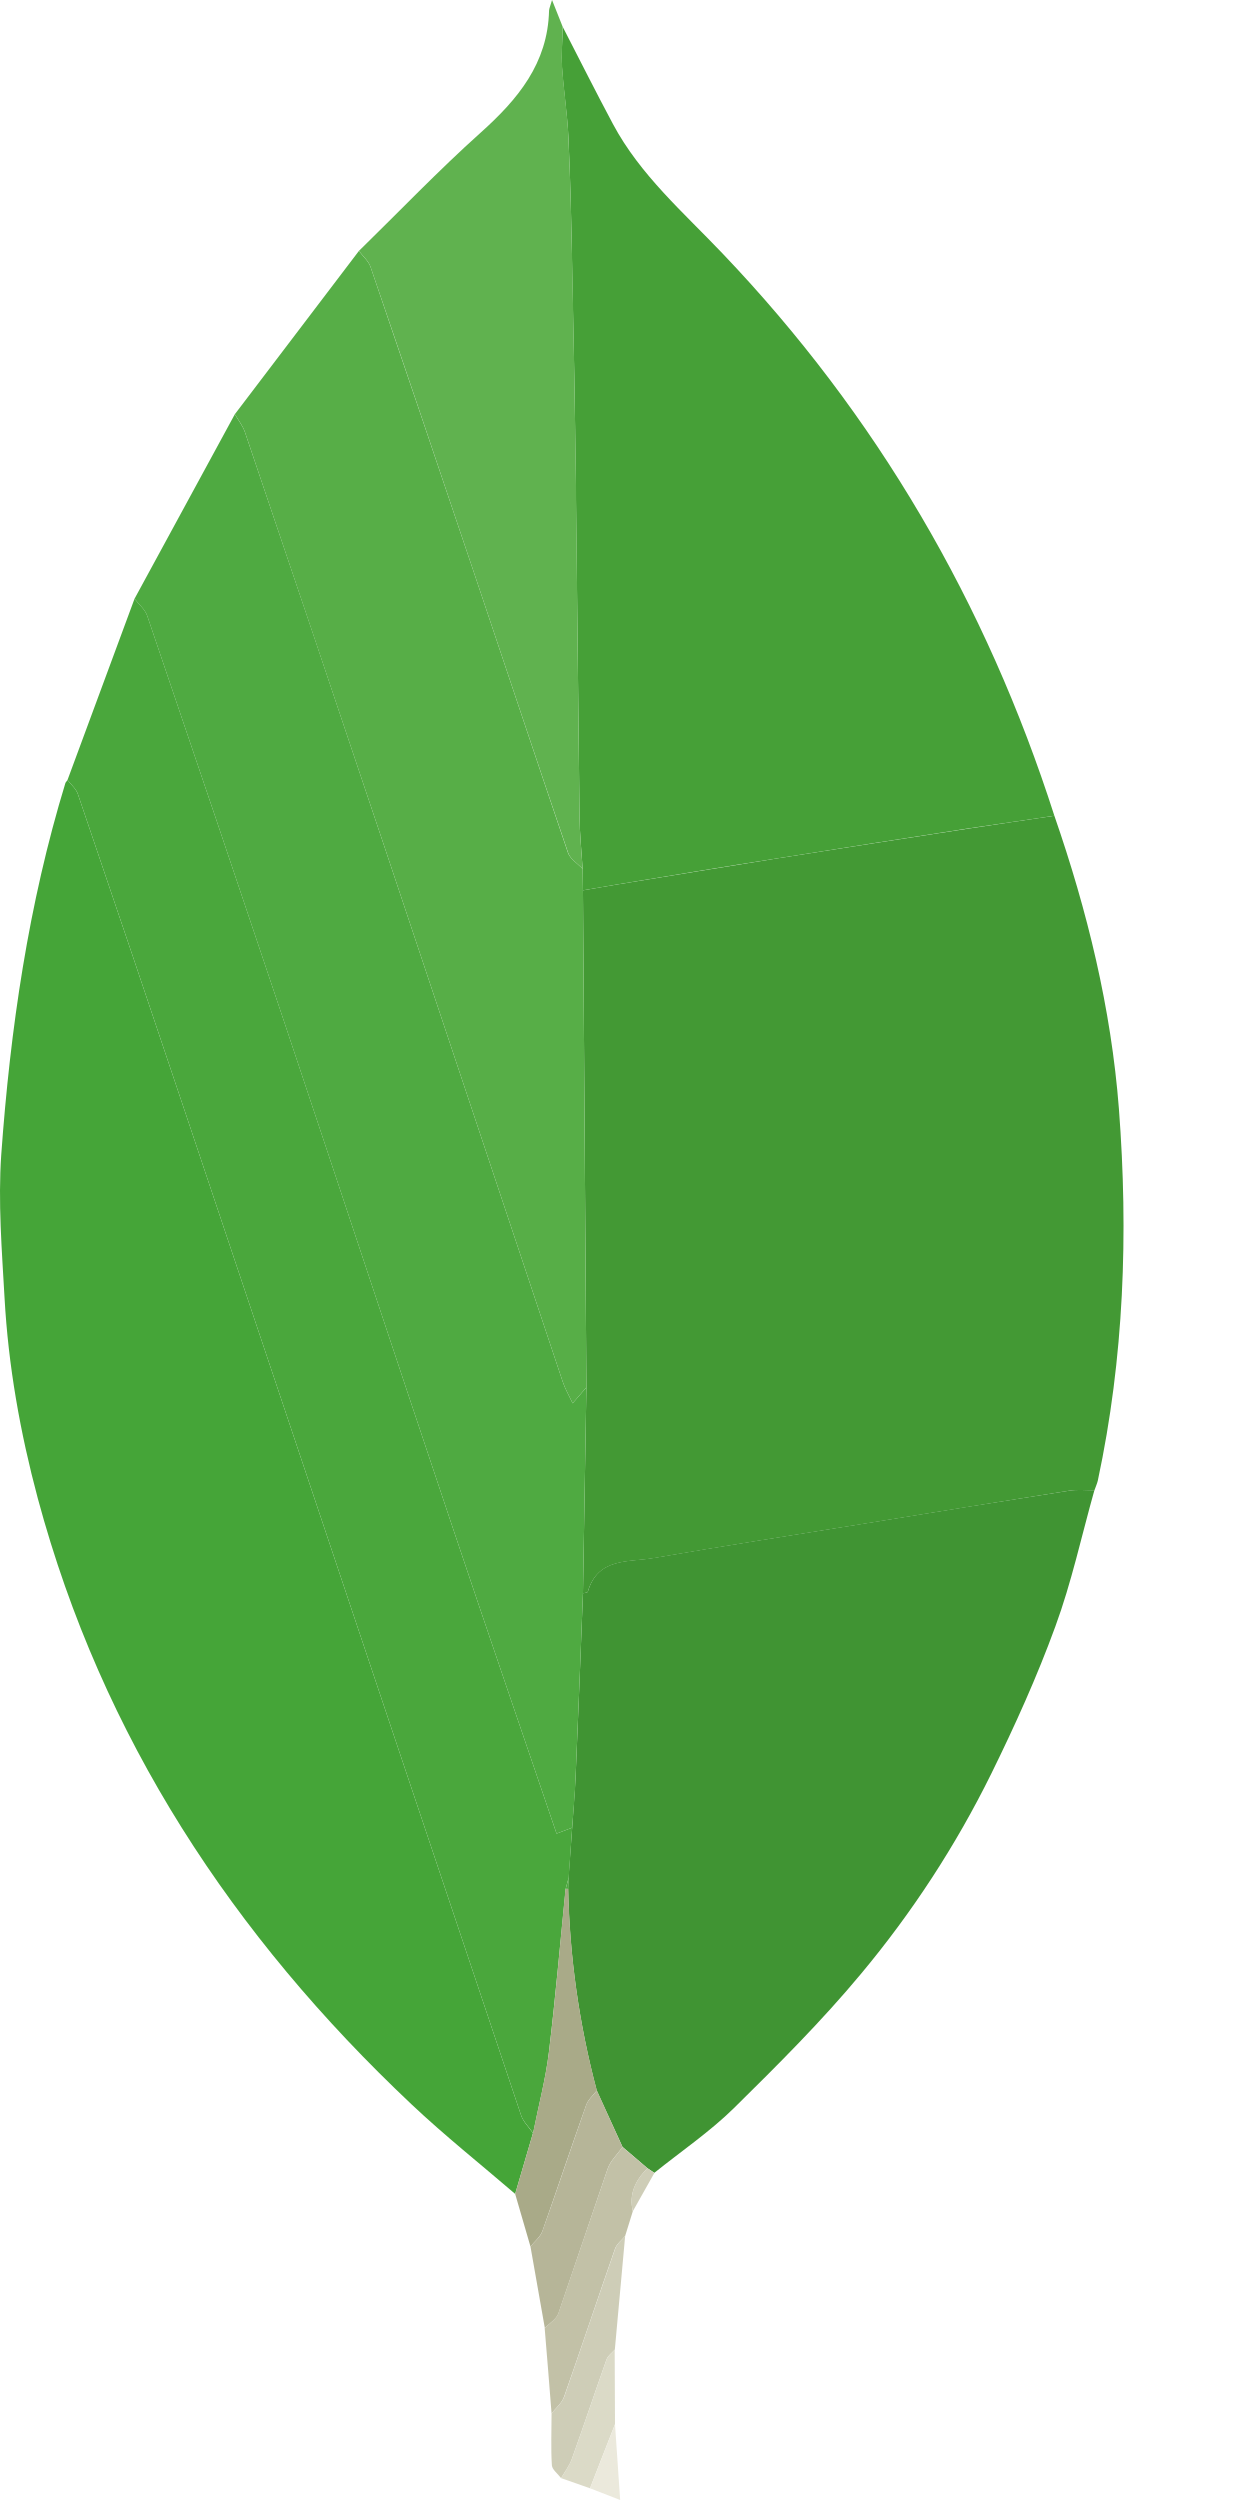
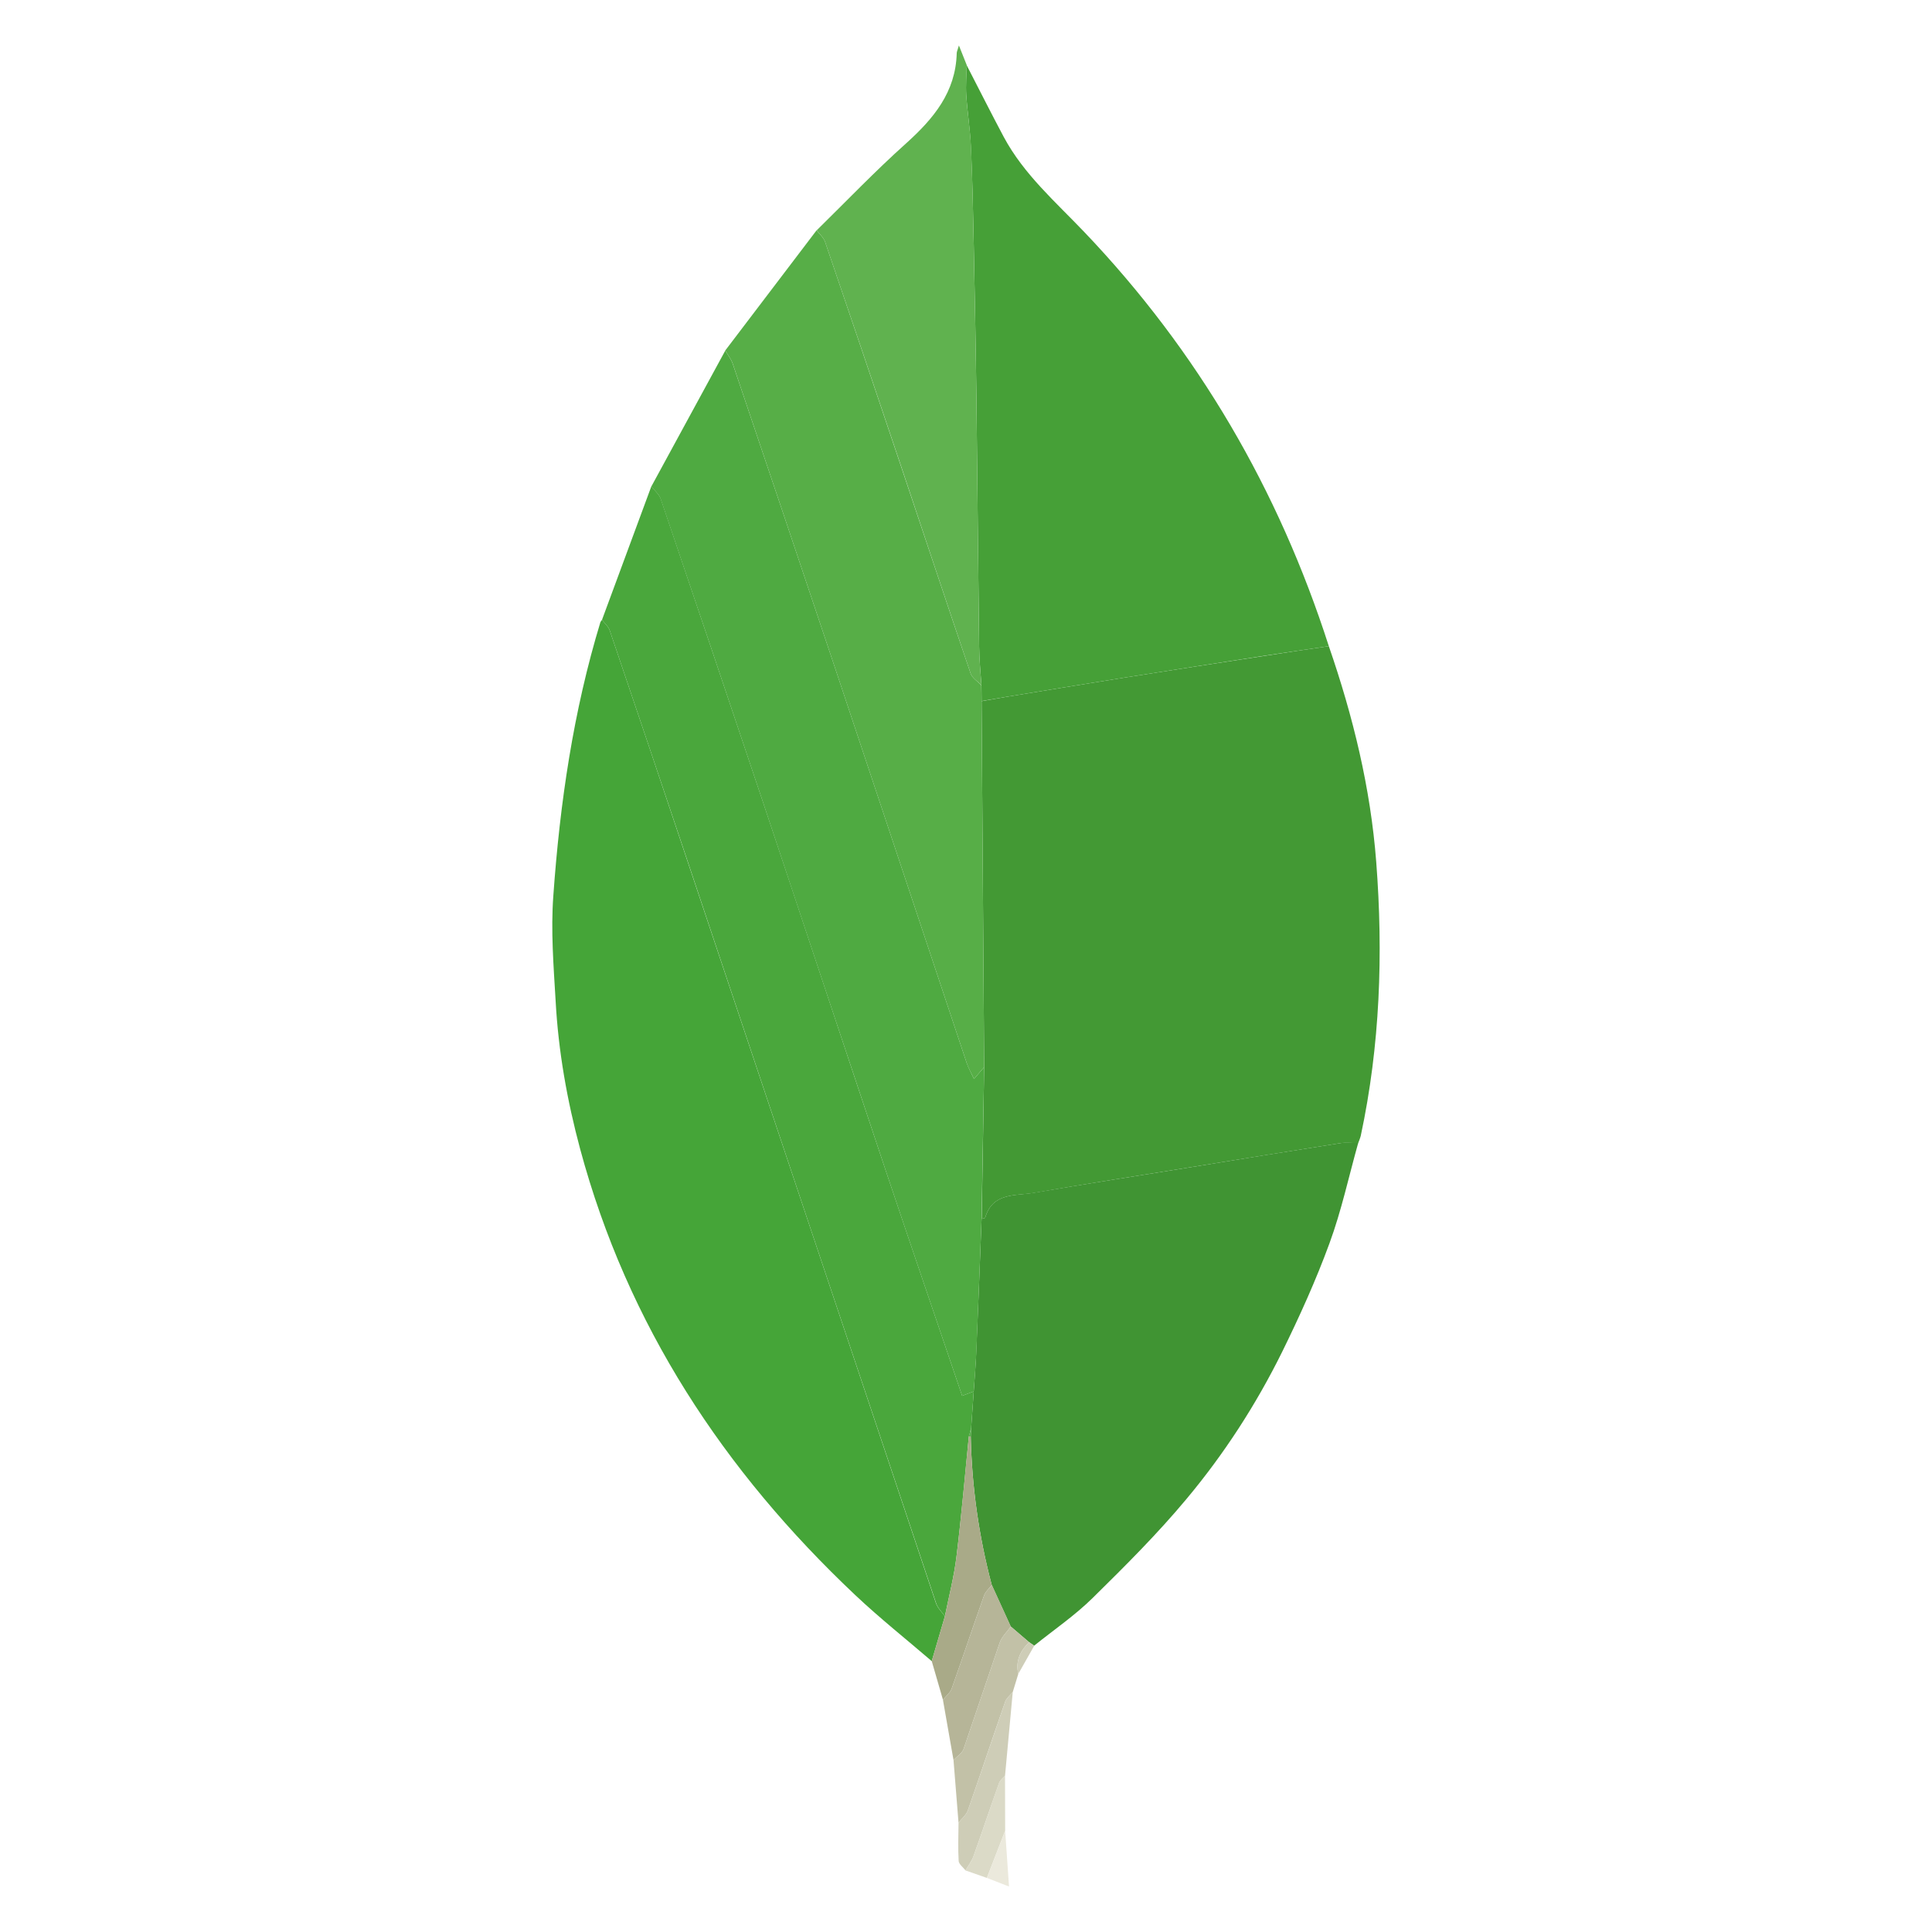
- <svg xmlns="http://www.w3.org/2000/svg" width="8" height="16" viewBox="0 0 8 16" fill="none">
-   <path fill-rule="evenodd" clip-rule="evenodd" d="M6.748 5.221C6.959 5.83 7.111 6.452 7.161 7.096C7.222 7.895 7.194 8.689 7.026 9.476C7.021 9.497 7.011 9.518 7.004 9.539C6.951 9.539 6.897 9.532 6.846 9.54C6.409 9.609 5.973 9.68 5.536 9.751C5.085 9.824 4.634 9.894 4.184 9.972C4.024 10 3.827 9.967 3.762 10.187C3.76 10.193 3.742 10.194 3.731 10.198L3.753 8.879L3.731 5.698L3.941 5.662C4.285 5.606 4.628 5.549 4.972 5.494C5.383 5.429 5.794 5.365 6.204 5.302C6.386 5.274 6.567 5.248 6.748 5.221Z" fill="#439934" />
-   <path fill-rule="evenodd" clip-rule="evenodd" d="M3.297 14.041C3.076 13.851 2.846 13.668 2.634 13.468C1.49 12.389 0.654 11.12 0.242 9.59C0.129 9.168 0.053 8.74 0.029 8.305C0.012 8.001 -0.013 7.693 0.008 7.39C0.066 6.584 0.182 5.786 0.419 5.01L0.432 4.992C0.455 5.022 0.488 5.049 0.499 5.084C0.73 5.763 0.959 6.443 1.187 7.124C1.903 9.262 2.618 11.4 3.335 13.538C3.349 13.58 3.385 13.614 3.411 13.652L3.297 14.041Z" fill="#45A538" />
-   <path fill-rule="evenodd" clip-rule="evenodd" d="M6.748 5.221C6.567 5.248 6.385 5.274 6.204 5.301C5.794 5.365 5.383 5.428 4.972 5.494C4.628 5.548 4.285 5.605 3.941 5.662L3.731 5.698L3.729 5.561C3.722 5.448 3.71 5.335 3.709 5.223C3.7 4.504 3.694 3.786 3.685 3.067C3.68 2.617 3.672 2.168 3.662 1.718C3.657 1.439 3.651 1.159 3.638 0.88C3.631 0.73 3.607 0.581 3.597 0.431C3.592 0.345 3.6 0.258 3.601 0.171C3.708 0.379 3.813 0.588 3.923 0.794C4.097 1.12 4.375 1.36 4.624 1.622C5.611 2.657 6.312 3.861 6.748 5.221Z" fill="#46A037" />
-   <path fill-rule="evenodd" clip-rule="evenodd" d="M3.731 10.197C3.742 10.194 3.76 10.193 3.762 10.187C3.826 9.966 4.024 9.999 4.183 9.971C4.633 9.893 5.085 9.823 5.536 9.75C5.972 9.679 6.409 9.608 6.845 9.54C6.897 9.532 6.951 9.538 7.004 9.538C6.922 9.829 6.858 10.127 6.754 10.41C6.637 10.731 6.495 11.045 6.344 11.352C6.118 11.81 5.838 12.24 5.51 12.633C5.259 12.935 4.978 13.215 4.697 13.492C4.541 13.645 4.358 13.769 4.188 13.906L4.143 13.876L3.984 13.74L3.819 13.379C3.707 12.958 3.645 12.524 3.636 12.088L3.639 12.015L3.662 11.697C3.669 11.588 3.679 11.479 3.684 11.371C3.701 10.979 3.716 10.588 3.731 10.197Z" fill="#409433" />
-   <path fill-rule="evenodd" clip-rule="evenodd" d="M3.731 10.198C3.716 10.589 3.701 10.98 3.684 11.371C3.68 11.48 3.67 11.589 3.662 11.697L3.562 11.735C3.339 11.079 3.116 10.43 2.898 9.779C2.537 8.702 2.181 7.624 1.821 6.547C1.53 5.677 1.237 4.809 0.942 3.941C0.928 3.9 0.888 3.868 0.861 3.832L1.503 2.651C1.525 2.69 1.554 2.725 1.568 2.767C1.866 3.646 2.162 4.525 2.456 5.406C2.838 6.551 3.219 7.697 3.601 8.842C3.616 8.888 3.641 8.93 3.665 8.981L3.753 8.879L3.731 10.198Z" fill="#4FAA41" />
-   <path fill-rule="evenodd" clip-rule="evenodd" d="M0.861 3.832C0.889 3.868 0.928 3.9 0.942 3.94C1.237 4.808 1.53 5.677 1.821 6.546C2.181 7.623 2.537 8.702 2.898 9.779C3.116 10.43 3.339 11.079 3.562 11.735L3.662 11.697L3.64 12.015L3.62 12.089C3.585 12.437 3.555 12.786 3.513 13.134C3.492 13.308 3.446 13.479 3.412 13.652C3.386 13.614 3.349 13.58 3.335 13.538C2.618 11.4 1.903 9.262 1.187 7.124C0.959 6.443 0.73 5.763 0.499 5.084C0.488 5.049 0.455 5.022 0.432 4.992L0.861 3.832Z" fill="#4AA73C" />
-   <path fill-rule="evenodd" clip-rule="evenodd" d="M3.753 8.879L3.665 8.981C3.641 8.93 3.616 8.888 3.601 8.842C3.219 7.697 2.838 6.551 2.456 5.406C2.161 4.525 1.865 3.646 1.568 2.767C1.554 2.725 1.525 2.689 1.503 2.651L2.297 1.606C2.322 1.64 2.358 1.67 2.371 1.707C2.591 2.353 2.81 2.999 3.027 3.646C3.23 4.25 3.43 4.855 3.635 5.458C3.649 5.498 3.697 5.527 3.729 5.561L3.731 5.698C3.738 6.758 3.746 7.819 3.753 8.879Z" fill="#57AE47" />
-   <path fill-rule="evenodd" clip-rule="evenodd" d="M3.729 5.561C3.697 5.527 3.649 5.498 3.636 5.458C3.43 4.854 3.23 4.25 3.027 3.646C2.81 2.999 2.592 2.353 2.371 1.707C2.358 1.67 2.323 1.64 2.297 1.606C2.556 1.353 2.806 1.091 3.075 0.85C3.314 0.636 3.506 0.406 3.514 0.067C3.515 0.053 3.522 0.039 3.533 0L3.601 0.171C3.6 0.258 3.592 0.345 3.598 0.431C3.608 0.581 3.632 0.73 3.638 0.88C3.651 1.159 3.657 1.438 3.663 1.718C3.672 2.168 3.68 2.617 3.686 3.067C3.694 3.786 3.7 4.504 3.709 5.223C3.71 5.336 3.722 5.448 3.729 5.561Z" fill="#60B24F" />
-   <path fill-rule="evenodd" clip-rule="evenodd" d="M3.411 13.652C3.446 13.479 3.491 13.308 3.513 13.134C3.555 12.786 3.585 12.437 3.619 12.089L3.628 12.087L3.637 12.089C3.646 12.525 3.707 12.958 3.82 13.379C3.796 13.41 3.764 13.437 3.752 13.471C3.656 13.74 3.566 14.011 3.471 14.28C3.457 14.317 3.421 14.345 3.395 14.378L3.297 14.041L3.411 13.652Z" fill="#A9AA88" />
-   <path fill-rule="evenodd" clip-rule="evenodd" d="M3.395 14.378C3.421 14.345 3.458 14.317 3.471 14.28C3.567 14.011 3.657 13.74 3.752 13.471C3.764 13.437 3.797 13.41 3.82 13.379L3.984 13.741C3.952 13.787 3.907 13.828 3.889 13.88L3.574 14.806C3.561 14.843 3.516 14.869 3.487 14.9L3.395 14.378Z" fill="#B6B598" />
-   <path fill-rule="evenodd" clip-rule="evenodd" d="M3.486 14.901C3.516 14.869 3.56 14.843 3.573 14.806L3.889 13.88C3.907 13.829 3.952 13.787 3.984 13.741L4.144 13.877C4.067 13.953 4.024 14.041 4.05 14.152L4.001 14.31C3.979 14.337 3.947 14.361 3.936 14.392C3.826 14.707 3.721 15.024 3.61 15.339C3.596 15.38 3.557 15.411 3.53 15.446C3.516 15.264 3.501 15.082 3.486 14.901Z" fill="#C2C1A7" />
-   <path fill-rule="evenodd" clip-rule="evenodd" d="M3.53 15.446C3.558 15.411 3.596 15.379 3.611 15.339C3.721 15.024 3.827 14.707 3.937 14.392C3.947 14.361 3.979 14.337 4.001 14.31L3.935 15.037C3.917 15.058 3.891 15.076 3.882 15.1C3.807 15.312 3.736 15.525 3.66 15.737C3.645 15.78 3.615 15.819 3.591 15.86C3.571 15.833 3.534 15.806 3.532 15.778C3.525 15.668 3.53 15.557 3.53 15.446Z" fill="#CECDB7" />
-   <path fill-rule="evenodd" clip-rule="evenodd" d="M3.591 15.86C3.615 15.819 3.644 15.78 3.66 15.737C3.736 15.525 3.807 15.312 3.882 15.1C3.891 15.076 3.917 15.058 3.934 15.038L3.936 15.515L3.776 15.925L3.591 15.86Z" fill="#DBDAC7" />
-   <path fill-rule="evenodd" clip-rule="evenodd" d="M3.776 15.925L3.936 15.515L3.969 16L3.776 15.925Z" fill="#EBE9DC" />
-   <path fill-rule="evenodd" clip-rule="evenodd" d="M4.05 14.152C4.024 14.04 4.067 13.952 4.144 13.877L4.188 13.907L4.05 14.152Z" fill="#CECDB7" />
-   <path fill-rule="evenodd" clip-rule="evenodd" d="M3.637 12.089L3.628 12.088L3.62 12.089L3.64 12.016L3.637 12.089Z" fill="#4FAA41" />
+ <svg xmlns="http://www.w3.org/2000/svg" width="15" height="15" viewBox="0 0 15 15" fill="none">
+   <path fill-rule="evenodd" clip-rule="evenodd" d="M10.317 5.017C10.505 5.561 10.641 6.117 10.685 6.692C10.74 7.407 10.715 8.116 10.565 8.818C10.56 8.838 10.552 8.856 10.545 8.875C10.498 8.875 10.45 8.869 10.404 8.876C10.014 8.937 9.624 9.001 9.234 9.064C8.831 9.129 8.428 9.192 8.026 9.262C7.883 9.286 7.707 9.257 7.649 9.454C7.647 9.459 7.631 9.46 7.622 9.463L7.641 8.286L7.621 5.444L7.809 5.411C8.116 5.361 8.423 5.31 8.73 5.261C9.097 5.203 9.464 5.146 9.831 5.09C9.993 5.064 10.155 5.041 10.317 5.017Z" fill="#439934" />
+   <path fill-rule="evenodd" clip-rule="evenodd" d="M7.234 12.897C7.036 12.727 6.831 12.564 6.641 12.385C5.619 11.421 4.872 10.287 4.504 8.92C4.403 8.544 4.335 8.161 4.314 7.773C4.298 7.501 4.276 7.226 4.296 6.955C4.347 6.235 4.451 5.522 4.662 4.829L4.674 4.812C4.694 4.84 4.724 4.864 4.734 4.895C4.94 5.502 5.145 6.109 5.348 6.717C5.988 8.627 6.627 10.538 7.267 12.448C7.28 12.485 7.312 12.515 7.336 12.549L7.234 12.897Z" fill="#45A538" />
+   <path fill-rule="evenodd" clip-rule="evenodd" d="M10.317 5.017C10.155 5.041 9.993 5.064 9.831 5.089C9.464 5.146 9.097 5.203 8.73 5.261C8.423 5.31 8.116 5.361 7.809 5.411L7.621 5.443L7.62 5.321C7.613 5.22 7.603 5.12 7.602 5.019C7.594 4.377 7.588 3.735 7.581 3.093C7.576 2.691 7.568 2.29 7.56 1.888C7.555 1.638 7.55 1.389 7.538 1.139C7.532 1.005 7.511 0.872 7.502 0.738C7.497 0.661 7.504 0.584 7.505 0.506C7.601 0.692 7.695 0.879 7.793 1.063C7.949 1.354 8.196 1.568 8.419 1.802C9.301 2.727 9.927 3.803 10.317 5.017Z" fill="#46A037" />
+   <path fill-rule="evenodd" clip-rule="evenodd" d="M7.621 9.463C7.631 9.46 7.647 9.459 7.649 9.454C7.706 9.257 7.883 9.286 8.025 9.261C8.427 9.192 8.831 9.129 9.234 9.064C9.624 9 10.013 8.937 10.403 8.876C10.45 8.868 10.498 8.874 10.545 8.874C10.472 9.134 10.415 9.4 10.322 9.653C10.217 9.94 10.09 10.22 9.955 10.495C9.753 10.904 9.504 11.289 9.211 11.639C8.986 11.909 8.735 12.159 8.484 12.406C8.345 12.543 8.182 12.654 8.029 12.777L7.99 12.75L7.847 12.628L7.7 12.306C7.6 11.929 7.545 11.542 7.537 11.153L7.54 11.087L7.56 10.803C7.566 10.706 7.575 10.609 7.579 10.511C7.594 10.162 7.608 9.812 7.621 9.463Z" fill="#409433" />
+   <path fill-rule="evenodd" clip-rule="evenodd" d="M7.621 9.463C7.608 9.813 7.594 10.162 7.58 10.512C7.575 10.609 7.567 10.706 7.56 10.803L7.47 10.837C7.271 10.251 7.072 9.671 6.877 9.089C6.555 8.127 6.236 7.164 5.915 6.202C5.655 5.425 5.393 4.649 5.129 3.873C5.117 3.837 5.082 3.809 5.057 3.777L5.631 2.722C5.651 2.756 5.677 2.788 5.689 2.825C5.955 3.61 6.219 4.396 6.482 5.182C6.824 6.205 7.163 7.229 7.505 8.252C7.519 8.293 7.541 8.331 7.562 8.377L7.641 8.285L7.621 9.463Z" fill="#4FAA41" />
+   <path fill-rule="evenodd" clip-rule="evenodd" d="M5.057 3.776C5.082 3.808 5.117 3.837 5.13 3.873C5.393 4.649 5.655 5.425 5.915 6.201C6.237 7.164 6.555 8.127 6.877 9.089C7.072 9.67 7.271 10.251 7.47 10.837L7.56 10.803L7.54 11.087L7.522 11.153C7.491 11.464 7.464 11.776 7.426 12.086C7.407 12.242 7.367 12.395 7.336 12.549C7.313 12.515 7.28 12.485 7.268 12.447C6.627 10.538 5.988 8.627 5.349 6.717C5.145 6.109 4.94 5.502 4.734 4.895C4.724 4.864 4.694 4.84 4.674 4.812L5.057 3.776Z" fill="#4AA73C" />
+   <path fill-rule="evenodd" clip-rule="evenodd" d="M7.641 8.285L7.562 8.377C7.541 8.331 7.518 8.293 7.505 8.252C7.163 7.229 6.824 6.205 6.482 5.182C6.219 4.396 5.955 3.61 5.689 2.824C5.677 2.788 5.651 2.756 5.631 2.721L6.34 1.788C6.363 1.818 6.395 1.845 6.406 1.878C6.603 2.455 6.798 3.032 6.992 3.61C7.174 4.15 7.352 4.69 7.536 5.229C7.548 5.265 7.591 5.29 7.619 5.321L7.621 5.443C7.628 6.39 7.634 7.338 7.641 8.285Z" fill="#57AE47" />
+   <path fill-rule="evenodd" clip-rule="evenodd" d="M7.62 5.321C7.591 5.29 7.548 5.265 7.536 5.229C7.353 4.69 7.174 4.15 6.993 3.61C6.799 3.032 6.603 2.455 6.406 1.878C6.395 1.845 6.363 1.818 6.341 1.788C6.571 1.562 6.795 1.328 7.035 1.113C7.248 0.921 7.42 0.716 7.428 0.413C7.428 0.401 7.435 0.388 7.445 0.353L7.506 0.506C7.504 0.584 7.497 0.661 7.502 0.738C7.511 0.872 7.532 1.005 7.539 1.139C7.55 1.388 7.555 1.638 7.56 1.888C7.568 2.289 7.576 2.691 7.581 3.093C7.589 3.735 7.594 4.377 7.602 5.019C7.603 5.12 7.613 5.22 7.62 5.321Z" fill="#60B24F" />
+   <path fill-rule="evenodd" clip-rule="evenodd" d="M7.336 12.549C7.367 12.395 7.407 12.242 7.426 12.086C7.464 11.776 7.49 11.464 7.522 11.152L7.529 11.151L7.537 11.153C7.545 11.542 7.6 11.929 7.7 12.306C7.68 12.333 7.651 12.357 7.64 12.388C7.555 12.628 7.474 12.87 7.389 13.11C7.377 13.143 7.344 13.169 7.321 13.197L7.234 12.897L7.336 12.549Z" fill="#A9AA88" />
+   <path fill-rule="evenodd" clip-rule="evenodd" d="M7.321 13.198C7.344 13.169 7.377 13.143 7.389 13.11C7.474 12.87 7.555 12.628 7.64 12.388C7.651 12.357 7.68 12.333 7.701 12.306L7.848 12.628C7.819 12.67 7.778 12.707 7.762 12.753L7.481 13.58C7.469 13.613 7.429 13.637 7.403 13.665L7.321 13.198Z" fill="#B6B598" />
+   <path fill-rule="evenodd" clip-rule="evenodd" d="M7.403 13.665C7.429 13.637 7.469 13.613 7.481 13.58L7.762 12.753C7.778 12.707 7.819 12.67 7.848 12.628L7.99 12.75C7.921 12.818 7.883 12.896 7.906 12.996L7.863 13.137C7.843 13.162 7.815 13.183 7.805 13.21C7.706 13.492 7.613 13.775 7.514 14.057C7.501 14.092 7.466 14.12 7.442 14.152C7.429 13.989 7.416 13.827 7.403 13.665Z" fill="#C2C1A7" />
+   <path fill-rule="evenodd" clip-rule="evenodd" d="M7.442 14.152C7.466 14.12 7.501 14.092 7.514 14.057C7.613 13.775 7.707 13.492 7.805 13.21C7.815 13.183 7.843 13.162 7.863 13.137L7.803 13.787C7.787 13.805 7.764 13.822 7.757 13.843C7.689 14.032 7.626 14.223 7.558 14.412C7.544 14.451 7.517 14.485 7.496 14.522C7.478 14.497 7.445 14.474 7.443 14.449C7.437 14.35 7.441 14.251 7.442 14.152Z" fill="#CECDB7" />
+   <path fill-rule="evenodd" clip-rule="evenodd" d="M7.496 14.522C7.517 14.485 7.544 14.451 7.558 14.412C7.626 14.223 7.689 14.032 7.756 13.843C7.764 13.822 7.787 13.806 7.803 13.787L7.804 14.214L7.662 14.58L7.496 14.522Z" fill="#DBDAC7" />
+   <path fill-rule="evenodd" clip-rule="evenodd" d="M7.662 14.58L7.804 14.214L7.834 14.647L7.662 14.58Z" fill="#EBE9DC" />
+   <path fill-rule="evenodd" clip-rule="evenodd" d="M7.906 12.996C7.883 12.896 7.921 12.818 7.99 12.75L8.03 12.777L7.906 12.996Z" fill="#CECDB7" />
+   <path fill-rule="evenodd" clip-rule="evenodd" d="M7.537 11.153L7.529 11.152L7.522 11.153L7.54 11.087L7.537 11.153Z" fill="#4FAA41" />
</svg>
